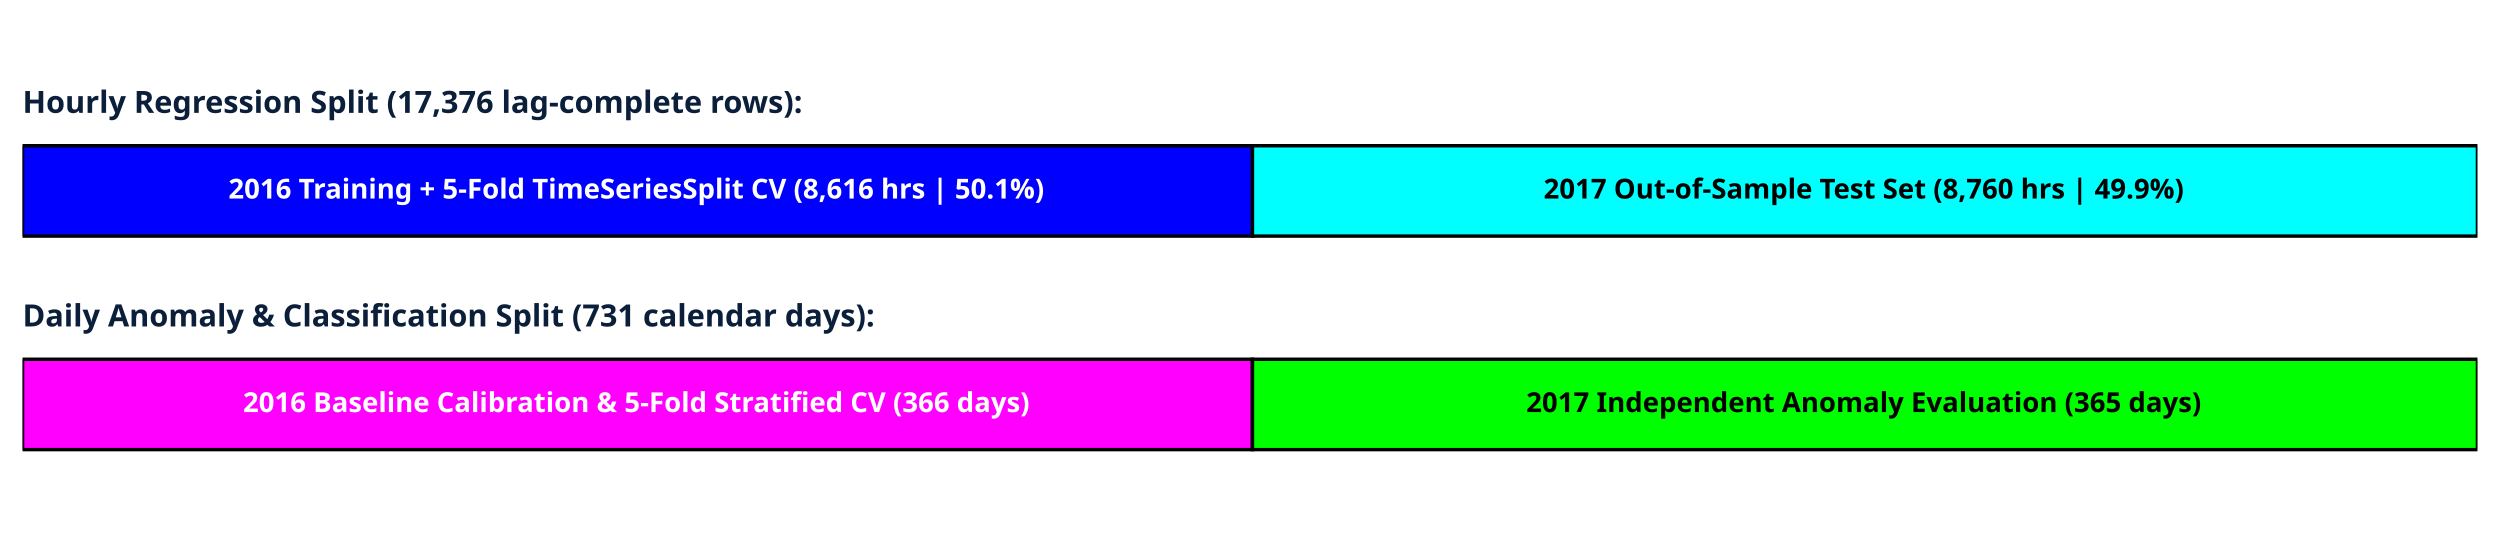
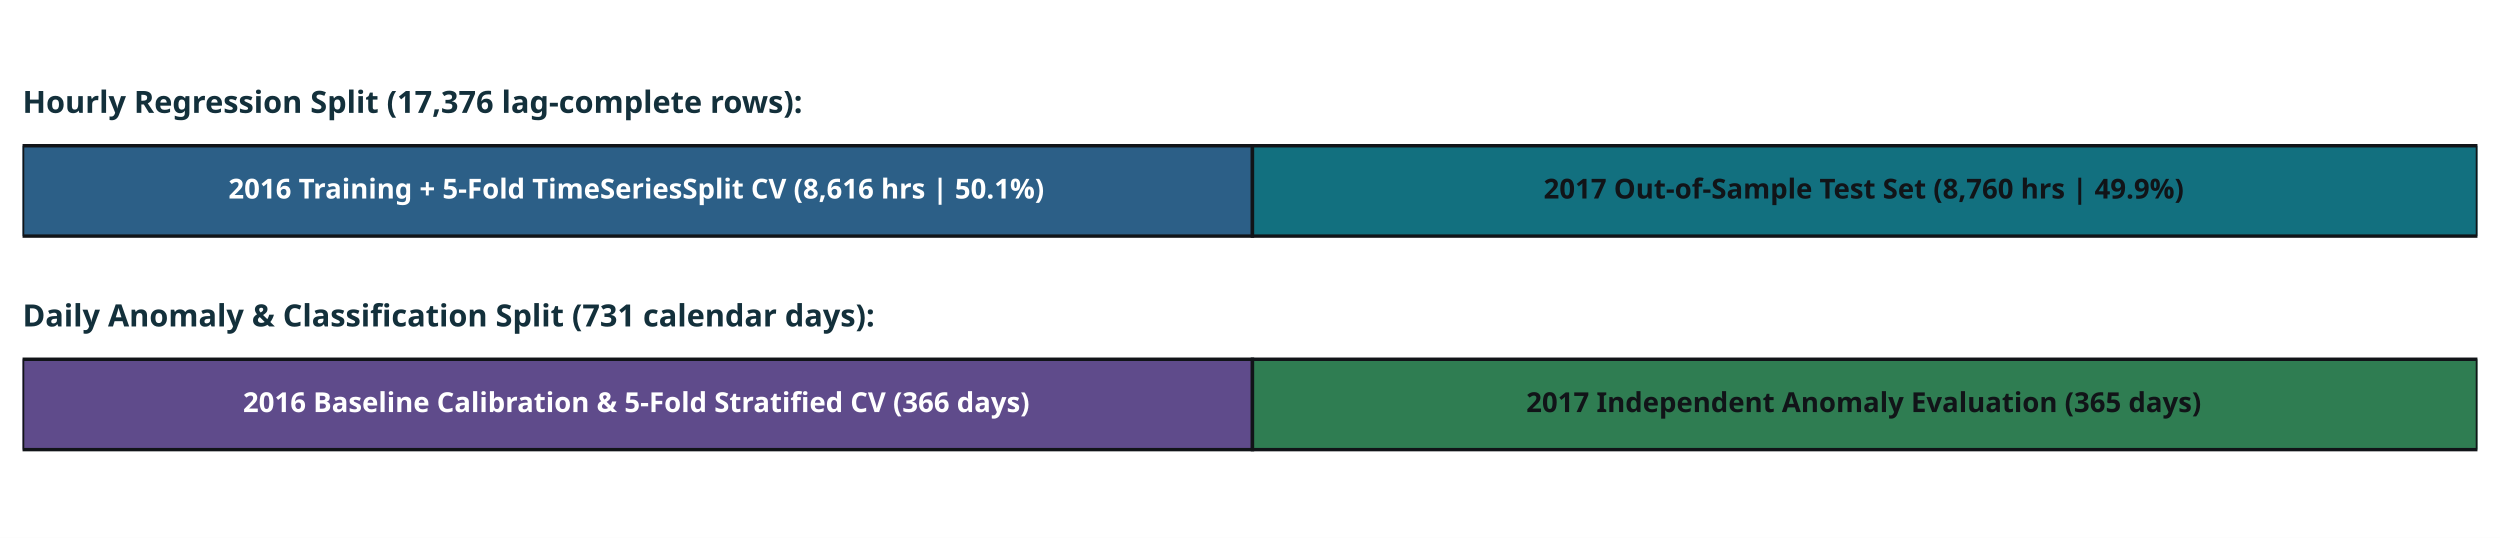
<svg xmlns="http://www.w3.org/2000/svg" width="798.12pt" height="171.72pt" viewBox="0 0 798.12 171.72" version="1.1">
  <defs>
    <style type="text/css">*{stroke-linejoin: round; stroke-linecap: butt}</style>
  </defs>
  <g id="figure_1">
    <g id="patch_1">
      <path d="M 0 171.72  L 798.12 171.72  L 798.12 0  L 0 0  z " style="fill: #ffffff" />
    </g>
    <g id="axes_1">
      <g id="patch_2">
-         <path d="M 7.2 75.372  L 399.844 75.372  L 399.844 46.53  L 7.2 46.53  z " clip-path="url(#p433f5cdda5)" style="fill: #0000ff; stroke: #000000; stroke-width: 1.1; stroke-linejoin: miter" />
+         <path d="M 7.2 75.372  L 399.844 75.372  L 399.844 46.53  L 7.2 46.53  z " clip-path="url(#pc2bad2fd9f)" style="fill: #2c5f87; stroke: #111418; stroke-width: 1.1; stroke-linejoin: miter" />
      </g>
      <g id="patch_3">
-         <path d="M 399.844 75.372  L 790.92 75.372  L 790.92 46.53  L 399.844 46.53  z " clip-path="url(#p433f5cdda5)" style="fill: #00ffff; stroke: #000000; stroke-width: 1.1; stroke-linejoin: miter" />
+         <path d="M 399.844 75.372  L 790.92 75.372  L 790.92 46.53  L 399.844 46.53  z " clip-path="url(#pc2bad2fd9f)" style="fill: #12707f; stroke: #111418; stroke-width: 1.1; stroke-linejoin: miter" />
      </g>
      <g id="patch_4">
-         <path d="M 7.2 143.544  L 399.844 143.544  L 399.844 114.702  L 7.2 114.702  z " clip-path="url(#p433f5cdda5)" style="fill: #ff00ff; stroke: #000000; stroke-width: 1.1; stroke-linejoin: miter" />
+         <path d="M 7.2 143.544  L 399.844 143.544  L 399.844 114.702  L 7.2 114.702  z " clip-path="url(#pc2bad2fd9f)" style="fill: #5f4b8b; stroke: #111418; stroke-width: 1.1; stroke-linejoin: miter" />
      </g>
      <g id="patch_5">
-         <path d="M 399.844 143.544  L 790.92 143.544  L 790.92 114.702  L 399.844 114.702  z " clip-path="url(#p433f5cdda5)" style="fill: #00ff00; stroke: #000000; stroke-width: 1.1; stroke-linejoin: miter" />
+         <path d="M 399.844 143.544  L 790.92 143.544  L 790.92 114.702  L 399.844 114.702  z " clip-path="url(#pc2bad2fd9f)" style="fill: #2f7d52; stroke: #111418; stroke-width: 1.1; stroke-linejoin: miter" />
      </g>
      <g id="text_1">
-         <text style="font-weight: 700; font-size: 9.8px; font-family: 'Times New Roman Cyr'; text-anchor: start; fill: #0b1f3a" x="7.2" y="36.042" transform="rotate(-0 7.2 36.042)">Hourly Regression Split (17,376 lag-complete rows):</text>
+         <text style="font-weight: 700; font-size: 9.8px; font-family: 'Times New Roman Cyr'; text-anchor: start; fill: #13303b" x="7.2" y="36.042" transform="rotate(-0 7.2 36.042)">Hourly Regression Split (17,376 lag-complete rows):</text>
      </g>
      <g id="text_2">
        <text style="font-weight: 700; font-size: 8.8px; font-family: 'Times New Roman Cyr'; text-anchor: middle; fill: #ffffff" x="203.13" y="63.379" transform="rotate(-0 203.13 63.37865)">2016 Training + 5-Fold TimeSeriesSplit CV (8,616 hrs | 50.1%)</text>
      </g>
      <g id="text_3">
-         <text style="font-weight: 700; font-size: 8.8px; font-family: 'Times New Roman Cyr'; text-anchor: middle" x="594.99" y="63.379" transform="rotate(-0 594.99 63.37865)">2017 Out-of-Sample Test Set (8,760 hrs | 49.9%)</text>
+         <text style="font-weight: 700; font-size: 8.8px; font-family: 'Times New Roman Cyr'; text-anchor: middle; fill: #111418" x="594.99" y="63.379" transform="rotate(-0 594.99 63.37865)">2017 Out-of-Sample Test Set (8,760 hrs | 49.9%)</text>
      </g>
      <g id="text_4">
-         <text style="font-weight: 700; font-size: 9.8px; font-family: 'Times New Roman Cyr'; text-anchor: start; fill: #0b1f3a" x="7.2" y="104.214" transform="rotate(-0 7.2 104.214)">Daily Anomaly &amp; Classification Split (731 calendar days):</text>
+         <text style="font-weight: 700; font-size: 9.8px; font-family: 'Times New Roman Cyr'; text-anchor: start; fill: #13303b" x="7.2" y="104.214" transform="rotate(-0 7.2 104.214)">Daily Anomaly &amp; Classification Split (731 calendar days):</text>
      </g>
      <g id="text_5">
        <text style="font-weight: 700; font-size: 8.8px; font-family: 'Times New Roman Cyr'; text-anchor: middle; fill: #ffffff" x="203.13" y="131.551" transform="rotate(-0 203.13 131.5507)">2016 Baseline Calibration &amp; 5-Fold Stratified CV (366 days)</text>
      </g>
      <g id="text_6">
-         <text style="font-weight: 700; font-size: 8.8px; font-family: 'Times New Roman Cyr'; text-anchor: middle" x="594.99" y="131.551" transform="rotate(-0 594.99 131.5507)">2017 Independent Anomaly Evaluation (365 days)</text>
+         <text style="font-weight: 700; font-size: 8.8px; font-family: 'Times New Roman Cyr'; text-anchor: middle; fill: #111418" x="594.99" y="131.551" transform="rotate(-0 594.99 131.5507)">2017 Independent Anomaly Evaluation (365 days)</text>
      </g>
    </g>
  </g>
  <defs>
-     <clipPath id="p433f5cdda5">
+     <clipPath id="pc2bad2fd9f">
      <rect x="7.2" y="7.2" width="783.72" height="157.32" />
    </clipPath>
  </defs>
</svg>
